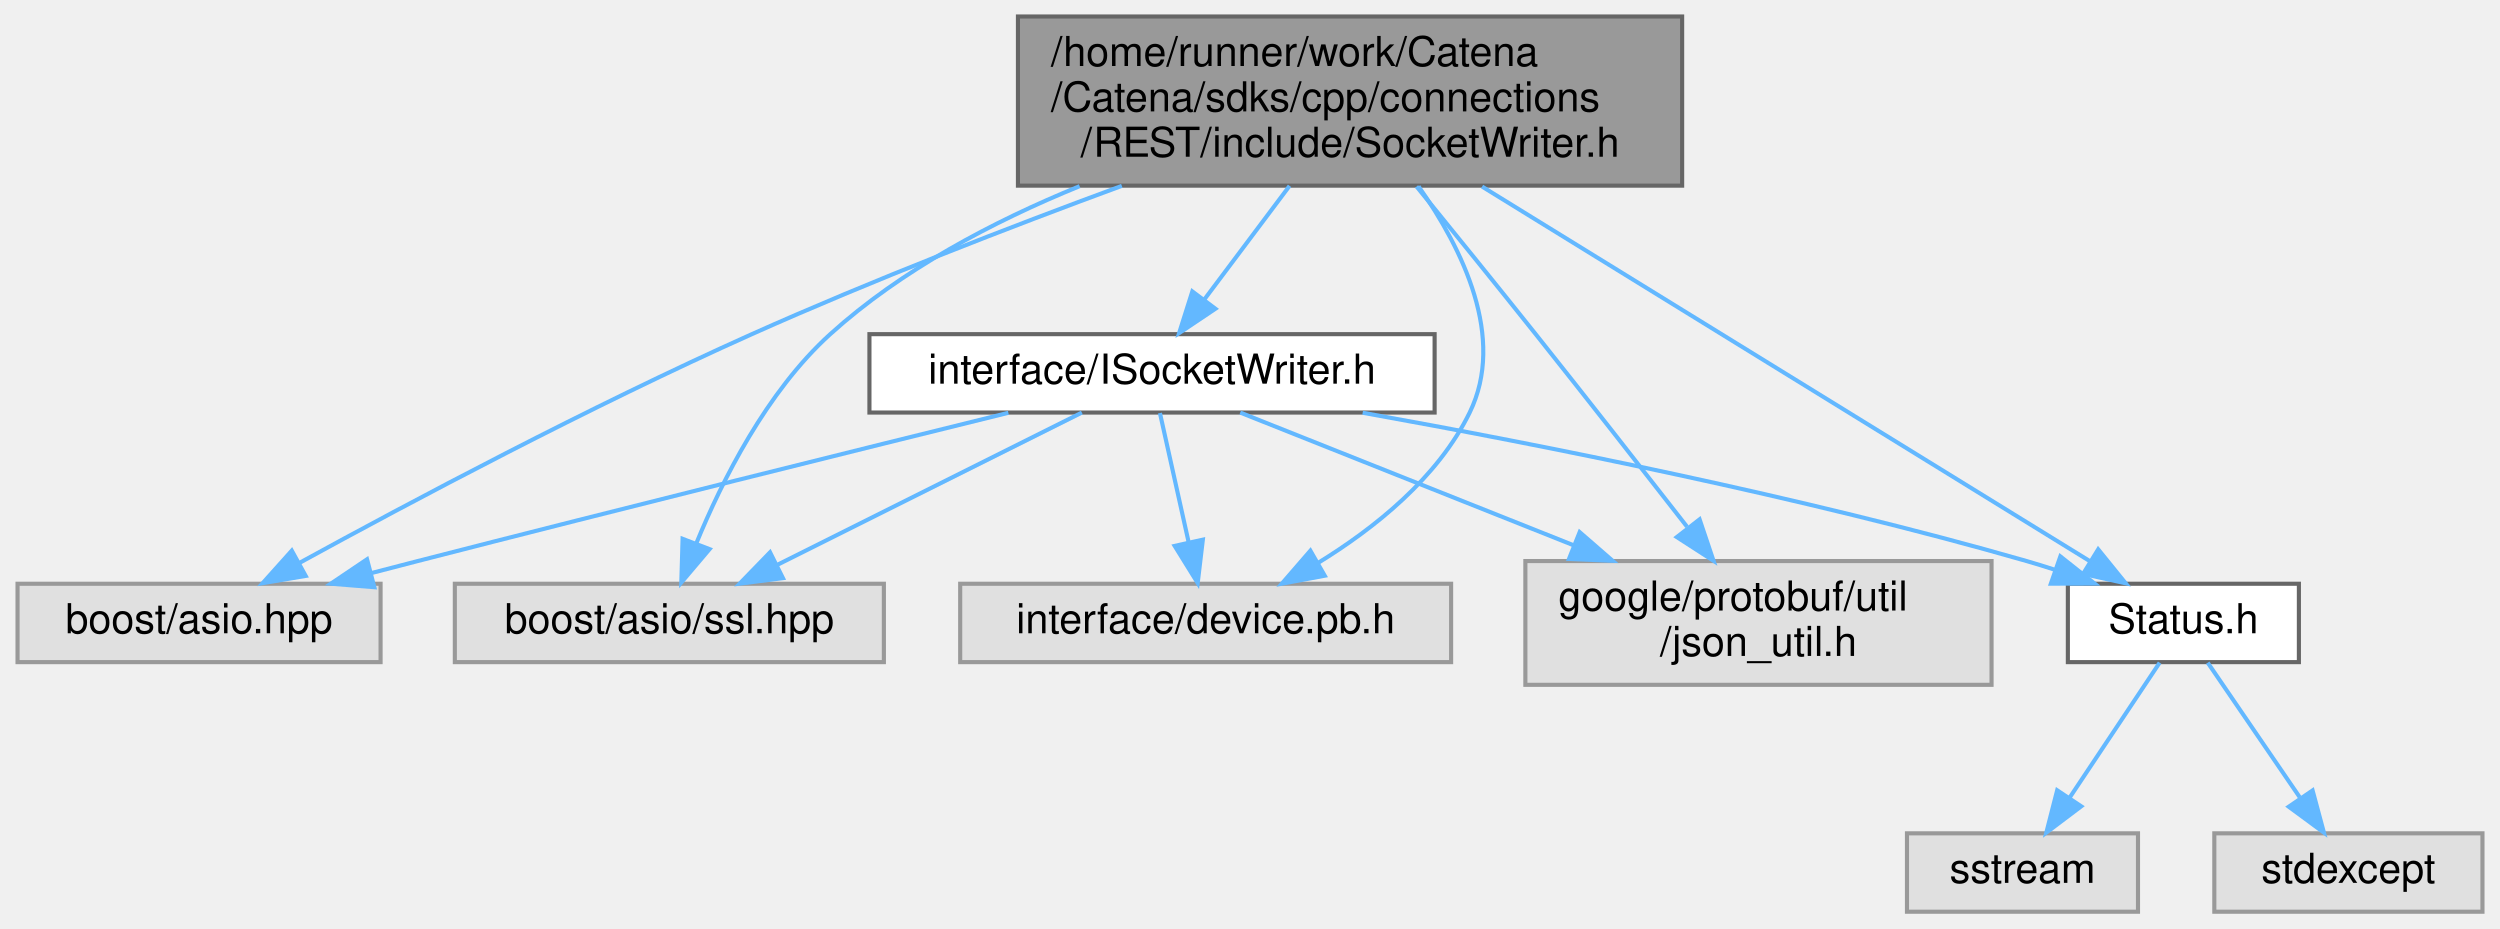
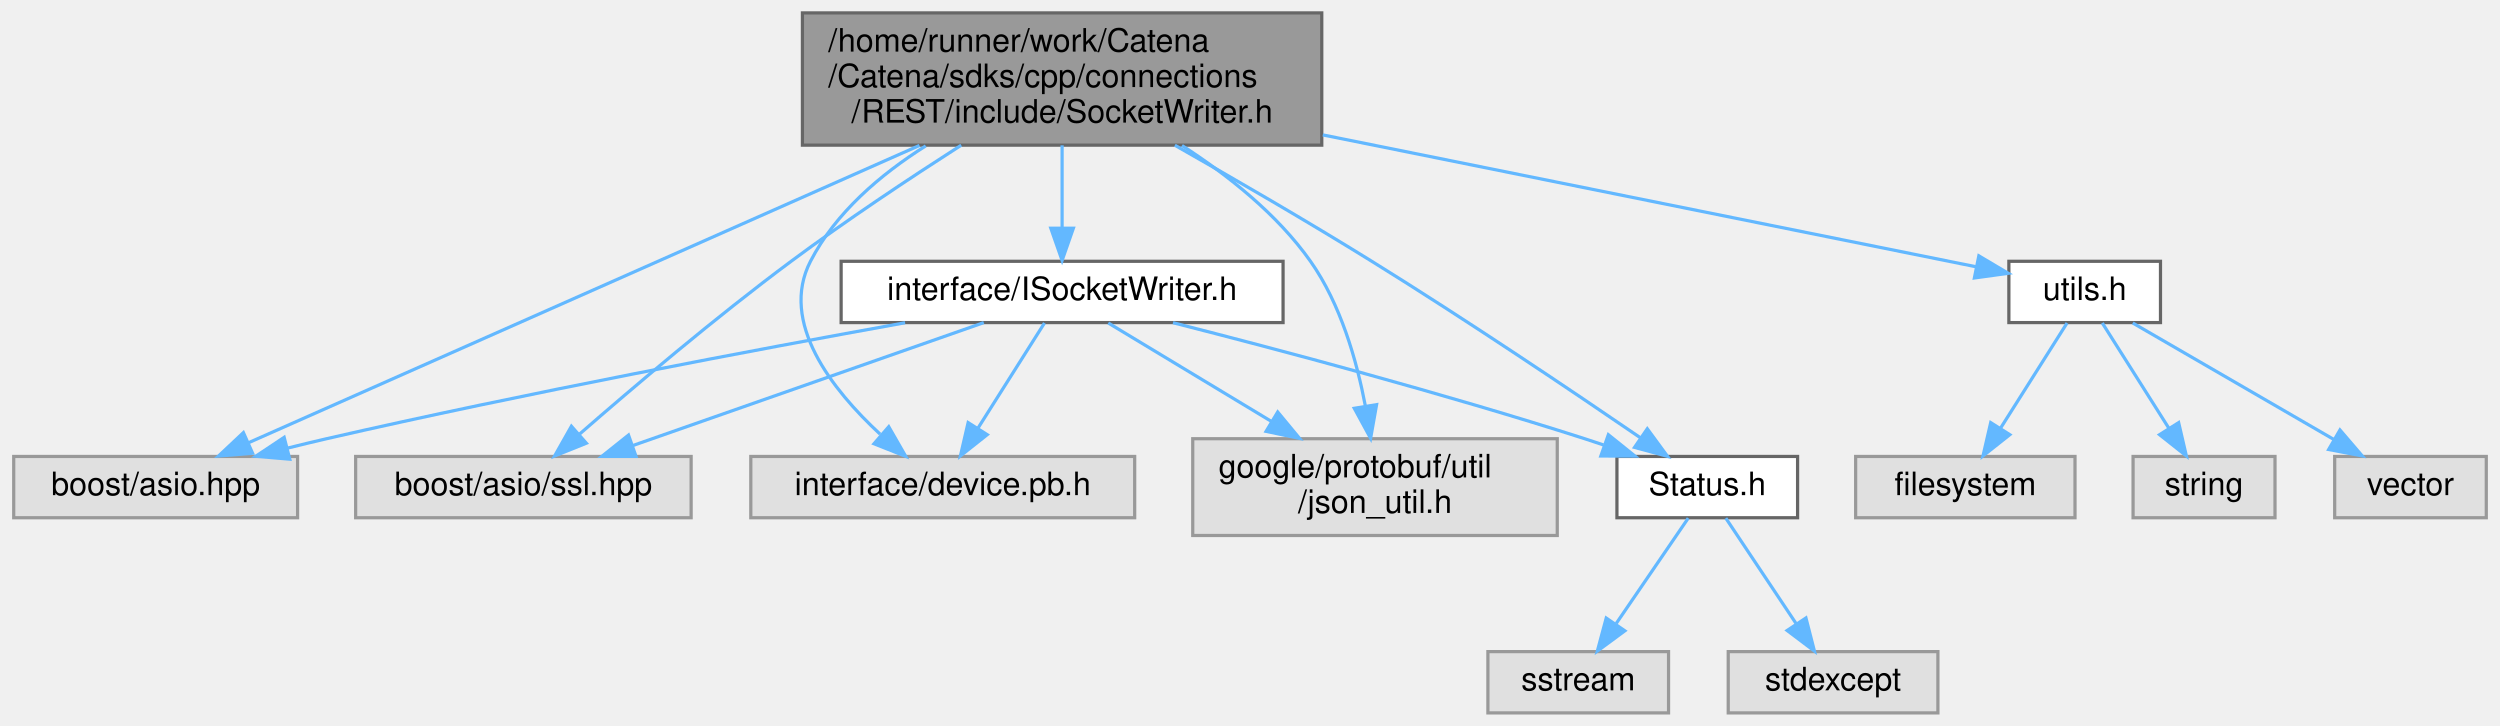
- <svg xmlns="http://www.w3.org/2000/svg" xmlns:xlink="http://www.w3.org/1999/xlink" width="606pt" height="225pt" viewBox="0.00 0.00 605.50 225.00">
+ <svg xmlns="http://www.w3.org/2000/svg" xmlns:xlink="http://www.w3.org/1999/xlink" width="775pt" height="225pt" viewBox="0.00 0.00 774.50 225.00">
  <g id="graph0" class="graph" transform="scale(1 1) rotate(0) translate(4 221)">
    <g id="Node000001" class="node">
      <g id="a_Node000001">
        <a xlink:title="Helper class used to write to a socket using boost.">
-           <polygon fill="#999999" stroke="#666666" points="403.5,-217 242.5,-217 242.5,-176 403.5,-176 403.5,-217" />
-           <text text-anchor="start" x="250.5" y="-205" font-family="Helvetica,sans-Serif" font-size="10.00">/home/runner/work/Catena</text>
-           <text text-anchor="start" x="250.5" y="-194" font-family="Helvetica,sans-Serif" font-size="10.00">/Catena/sdks/cpp/connections</text>
-           <text text-anchor="middle" x="323" y="-183" font-family="Helvetica,sans-Serif" font-size="10.00">/REST/include/SocketWriter.h</text>
+           <polygon fill="#999999" stroke="#666666" points="405.5,-217 244.5,-217 244.5,-176 405.5,-176 405.5,-217" />
+           <text text-anchor="start" x="252.5" y="-205" font-family="Helvetica,sans-Serif" font-size="10.00">/home/runner/work/Catena</text>
+           <text text-anchor="start" x="252.5" y="-194" font-family="Helvetica,sans-Serif" font-size="10.00">/Catena/sdks/cpp/connections</text>
+           <text text-anchor="middle" x="325" y="-183" font-family="Helvetica,sans-Serif" font-size="10.00">/REST/include/SocketWriter.h</text>
        </a>
      </g>
    </g>
    <g id="Node000002" class="node">
      <g id="a_Node000002">
        <a xlink:href="ISocketWriter_8h.html" target="_top" xlink:title="Interface for the SocketWriter class.">
-           <polygon fill="white" stroke="#666666" points="343.5,-140 206.5,-140 206.5,-121 343.5,-121 343.5,-140" />
-           <text text-anchor="middle" x="275" y="-128" font-family="Helvetica,sans-Serif" font-size="10.00">interface/ISocketWriter.h</text>
+           <polygon fill="white" stroke="#666666" points="393.5,-140 256.5,-140 256.5,-121 393.5,-121 393.5,-140" />
+           <text text-anchor="middle" x="325" y="-128" font-family="Helvetica,sans-Serif" font-size="10.00">interface/ISocketWriter.h</text>
        </a>
      </g>
    </g>
    <g id="edge1_Node000001_Node000002" class="edge">
      <g id="a_edge1_Node000001_Node000002">
        <a xlink:title=" ">
-           <path fill="none" stroke="#63b8ff" d="M308.34,-175.95C301.71,-167.11 293.95,-156.77 287.59,-148.29" />
-           <polygon fill="#63b8ff" stroke="#63b8ff" points="290.37,-146.16 281.57,-140.26 284.77,-150.36 290.37,-146.16" />
+           <path fill="none" stroke="#63b8ff" d="M325,-175.95C325,-167.85 325,-158.5 325,-150.47" />
+           <polygon fill="#63b8ff" stroke="#63b8ff" points="328.5,-150.26 325,-140.26 321.5,-150.26 328.5,-150.26" />
        </a>
      </g>
    </g>
    <g id="Node000003" class="node">
      <g id="a_Node000003">
        <a xlink:title=" ">
          <polygon fill="#e0e0e0" stroke="#999999" points="88,-79.5 0,-79.5 0,-60.5 88,-60.5 88,-79.5" />
          <text text-anchor="middle" x="44" y="-67.5" font-family="Helvetica,sans-Serif" font-size="10.00">boost/asio.hpp</text>
        </a>
      </g>
    </g>
    <g id="edge9_Node000001_Node000003" class="edge">
      <g id="a_edge9_Node000001_Node000003">
        <a xlink:title=" ">
-           <path fill="none" stroke="#63b8ff" d="M267.68,-175.95C240.39,-165.9 207.16,-153.04 178,-140 138.86,-122.49 94.92,-99.13 68.36,-84.57" />
-           <polygon fill="#63b8ff" stroke="#63b8ff" points="69.85,-81.4 59.41,-79.64 66.48,-87.53 69.85,-81.4" />
+           <path fill="none" stroke="#63b8ff" d="M280.78,-175.91C222.66,-150.16 122.16,-105.63 72.91,-83.81" />
+           <polygon fill="#63b8ff" stroke="#63b8ff" points="74.05,-80.49 63.49,-79.63 71.21,-86.89 74.05,-80.49" />
        </a>
      </g>
    </g>
    <g id="Node000004" class="node">
      <g id="a_Node000004">
        <a xlink:title=" ">
          <polygon fill="#e0e0e0" stroke="#999999" points="210,-79.5 106,-79.5 106,-60.5 210,-60.5 210,-79.5" />
          <text text-anchor="middle" x="158" y="-67.5" font-family="Helvetica,sans-Serif" font-size="10.00">boost/asio/ssl.hpp</text>
        </a>
      </g>
    </g>
    <g id="edge10_Node000001_Node000004" class="edge">
      <g id="a_edge10_Node000001_Node000004">
        <a xlink:title=" ">
-           <path fill="none" stroke="#63b8ff" d="M257.45,-175.87C236.44,-167.3 214.19,-155.56 197,-140 181.58,-126.05 170.78,-104.52 164.51,-89.23" />
-           <polygon fill="#63b8ff" stroke="#63b8ff" points="167.75,-87.89 160.9,-79.8 161.21,-90.39 167.75,-87.89" />
+           <path fill="none" stroke="#63b8ff" d="M293.72,-175.99C277.67,-165.7 257.98,-152.61 241,-140 217.55,-122.59 191.9,-100.81 175.41,-86.43" />
+           <polygon fill="#63b8ff" stroke="#63b8ff" points="177.51,-83.61 167.68,-79.65 172.89,-88.87 177.51,-83.61" />
        </a>
      </g>
    </g>
    <g id="Node000005" class="node">
      <g id="a_Node000005">
        <a xlink:title=" ">
          <polygon fill="#e0e0e0" stroke="#999999" points="347.5,-79.5 228.5,-79.5 228.5,-60.5 347.5,-60.5 347.5,-79.5" />
          <text text-anchor="middle" x="288" y="-67.5" font-family="Helvetica,sans-Serif" font-size="10.00">interface/device.pb.h</text>
        </a>
      </g>
    </g>
    <g id="edge11_Node000001_Node000005" class="edge">
      <g id="a_edge11_Node000001_Node000005">
        <a xlink:title=" ">
-           <path fill="none" stroke="#63b8ff" d="M339.6,-175.83C350.35,-160.59 360.82,-139.09 352,-121 344.29,-105.2 328.91,-92.93 315.16,-84.5" />
-           <polygon fill="#63b8ff" stroke="#63b8ff" points="316.87,-81.45 306.45,-79.51 313.39,-87.52 316.87,-81.45" />
+           <path fill="none" stroke="#63b8ff" d="M282.72,-175.77C268.73,-166.94 254.77,-155.07 247,-140 237.25,-121.09 253.72,-100.18 268.6,-86.4" />
+           <polygon fill="#63b8ff" stroke="#63b8ff" points="271.26,-88.72 276.53,-79.53 266.68,-83.43 271.26,-88.72" />
        </a>
      </g>
    </g>
    <g id="Node000006" class="node">
      <g id="a_Node000006">
        <a xlink:title=" ">
          <polygon fill="#e0e0e0" stroke="#999999" points="478.5,-85 365.5,-85 365.5,-55 478.5,-55 478.5,-85" />
          <text text-anchor="start" x="373.5" y="-73" font-family="Helvetica,sans-Serif" font-size="10.00">google/protobuf/util</text>
          <text text-anchor="middle" x="422" y="-62" font-family="Helvetica,sans-Serif" font-size="10.00">/json_util.h</text>
        </a>
      </g>
    </g>
    <g id="edge12_Node000001_Node000006" class="edge">
      <g id="a_edge12_Node000001_Node000006">
        <a xlink:title=" ">
-           <path fill="none" stroke="#63b8ff" d="M339.12,-175.79C347.73,-165.21 358.49,-151.93 368,-140 380.36,-124.48 394.14,-106.87 404.69,-93.32" />
-           <polygon fill="#63b8ff" stroke="#63b8ff" points="407.73,-95.11 411.11,-85.06 402.21,-90.81 407.73,-95.11" />
+           <path fill="none" stroke="#63b8ff" d="M362.17,-175.88C376.44,-166.69 391.74,-154.54 402,-140 411.34,-126.76 416.35,-109.19 419.02,-95.1" />
+           <polygon fill="#63b8ff" stroke="#63b8ff" points="422.49,-95.56 420.64,-85.12 415.58,-94.43 422.49,-95.56" />
        </a>
      </g>
    </g>
    <g id="Node000007" class="node">
      <g id="a_Node000007">
        <a xlink:href="Status_8h.html" target="_top" xlink:title="Communicates failure status using gRPC's codes.">
          <polygon fill="white" stroke="#666666" points="553,-79.5 497,-79.5 497,-60.5 553,-60.5 553,-79.5" />
          <text text-anchor="middle" x="525" y="-67.5" font-family="Helvetica,sans-Serif" font-size="10.00">Status.h</text>
        </a>
      </g>
    </g>
    <g id="edge13_Node000001_Node000007" class="edge">
      <g id="a_edge13_Node000001_Node000007">
        <a xlink:title=" ">
-           <path fill="none" stroke="#63b8ff" d="M355.01,-175.77C396.06,-150.47 466.24,-107.21 502.24,-85.03" />
-           <polygon fill="#63b8ff" stroke="#63b8ff" points="504.35,-87.84 511.02,-79.61 500.68,-81.88 504.35,-87.84" />
+           <path fill="none" stroke="#63b8ff" d="M359.96,-175.97C378.3,-165.56 401.04,-152.38 421,-140 450.36,-121.8 483.48,-99.51 504.29,-85.28" />
+           <polygon fill="#63b8ff" stroke="#63b8ff" points="506.41,-88.08 512.67,-79.54 502.45,-82.31 506.41,-88.08" />
+         </a>
+       </g>
+     </g>
+     <g id="Node000010" class="node">
+       <g id="a_Node000010">
+         <a xlink:href="utils_8h.html" target="_top" xlink:title="Utility functions.">
+           <polygon fill="white" stroke="#666666" points="665.5,-140 618.5,-140 618.5,-121 665.5,-121 665.5,-140" />
+           <text text-anchor="middle" x="642" y="-128" font-family="Helvetica,sans-Serif" font-size="10.00">utils.h</text>
+         </a>
+       </g>
+     </g>
+     <g id="edge14_Node000001_Node000010" class="edge">
+       <g id="a_edge14_Node000001_Node000010">
+         <a xlink:title=" ">
+           <path fill="none" stroke="#63b8ff" d="M405.81,-179.18C471.44,-165.94 560.67,-147.92 608.47,-138.27" />
+           <polygon fill="#63b8ff" stroke="#63b8ff" points="609.19,-141.69 618.3,-136.28 607.81,-134.83 609.19,-141.69" />
        </a>
      </g>
    </g>
    <g id="edge2_Node000002_Node000003" class="edge">
      <g id="a_edge2_Node000002_Node000003">
        <a xlink:title=" ">
-           <path fill="none" stroke="#63b8ff" d="M240.18,-120.94C204.27,-112.08 146.67,-97.77 97,-85 93.38,-84.07 89.62,-83.09 85.85,-82.11" />
-           <polygon fill="#63b8ff" stroke="#63b8ff" points="86.49,-78.66 75.93,-79.51 84.72,-85.43 86.49,-78.66" />
+           <path fill="none" stroke="#63b8ff" d="M276.33,-120.95C230.03,-112.6 158.52,-99.11 97,-85 93.09,-84.1 89.04,-83.12 84.99,-82.11" />
+           <polygon fill="#63b8ff" stroke="#63b8ff" points="85.58,-78.65 75.02,-79.56 83.84,-85.43 85.58,-78.65" />
        </a>
      </g>
    </g>
    <g id="edge3_Node000002_Node000004" class="edge">
      <g id="a_edge3_Node000002_Node000004">
        <a xlink:title=" ">
-           <path fill="none" stroke="#63b8ff" d="M257.99,-120.99C238.58,-111.29 206.61,-95.31 184.06,-84.03" />
-           <polygon fill="#63b8ff" stroke="#63b8ff" points="185.54,-80.86 175.03,-79.52 182.41,-87.12 185.54,-80.86" />
+           <path fill="none" stroke="#63b8ff" d="M300.72,-120.99C272.02,-110.94 224.11,-94.16 191.8,-82.84" />
+           <polygon fill="#63b8ff" stroke="#63b8ff" points="192.91,-79.52 182.31,-79.52 190.59,-86.13 192.91,-79.52" />
        </a>
      </g>
    </g>
    <g id="edge4_Node000002_Node000005" class="edge">
      <g id="a_edge4_Node000002_Node000005">
        <a xlink:title=" ">
-           <path fill="none" stroke="#63b8ff" d="M276.92,-120.87C278.74,-112.66 281.55,-100.04 283.88,-89.55" />
-           <polygon fill="#63b8ff" stroke="#63b8ff" points="287.32,-90.19 286.07,-79.67 280.49,-88.67 287.32,-90.19" />
+           <path fill="none" stroke="#63b8ff" d="M319.54,-120.87C314.13,-112.31 305.69,-98.97 298.9,-88.24" />
+           <polygon fill="#63b8ff" stroke="#63b8ff" points="301.79,-86.25 293.48,-79.67 295.87,-89.99 301.79,-86.25" />
        </a>
      </g>
    </g>
    <g id="edge5_Node000002_Node000006" class="edge">
      <g id="a_edge5_Node000002_Node000006">
        <a xlink:title=" ">
-           <path fill="none" stroke="#63b8ff" d="M296.38,-120.99C317.44,-112.61 350.27,-99.55 377.08,-88.87" />
-           <polygon fill="#63b8ff" stroke="#63b8ff" points="378.66,-92.01 386.66,-85.06 376.07,-85.51 378.66,-92.01" />
+           <path fill="none" stroke="#63b8ff" d="M339.31,-120.87C352.6,-112.86 372.84,-100.65 389.97,-90.31" />
+           <polygon fill="#63b8ff" stroke="#63b8ff" points="391.84,-93.28 398.6,-85.11 388.23,-87.28 391.84,-93.28" />
        </a>
      </g>
    </g>
    <g id="edge6_Node000002_Node000007" class="edge">
      <g id="a_edge6_Node000002_Node000007">
        <a xlink:title=" ">
-           <path fill="none" stroke="#63b8ff" d="M326.06,-120.95C369.32,-113.19 432.78,-100.59 487,-85 489.28,-84.34 491.62,-83.62 493.96,-82.85" />
-           <polygon fill="#63b8ff" stroke="#63b8ff" points="495.18,-86.13 503.48,-79.55 492.88,-79.52 495.18,-86.13" />
+           <path fill="none" stroke="#63b8ff" d="M359.38,-120.96C392.35,-112.56 443.4,-98.99 487,-85 488.91,-84.39 490.86,-83.74 492.83,-83.07" />
+           <polygon fill="#63b8ff" stroke="#63b8ff" points="494.34,-86.24 502.6,-79.61 492.01,-79.64 494.34,-86.24" />
        </a>
      </g>
    </g>
    <g id="Node000008" class="node">
      <g id="a_Node000008">
        <a xlink:title=" ">
-           <polygon fill="#e0e0e0" stroke="#999999" points="514,-19 458,-19 458,0 514,0 514,-19" />
-           <text text-anchor="middle" x="486" y="-7" font-family="Helvetica,sans-Serif" font-size="10.00">sstream</text>
+           <polygon fill="#e0e0e0" stroke="#999999" points="513,-19 457,-19 457,0 513,0 513,-19" />
+           <text text-anchor="middle" x="485" y="-7" font-family="Helvetica,sans-Serif" font-size="10.00">sstream</text>
        </a>
      </g>
    </g>
    <g id="edge7_Node000007_Node000008" class="edge">
      <g id="a_edge7_Node000007_Node000008">
        <a xlink:title=" ">
-           <path fill="none" stroke="#63b8ff" d="M519.25,-60.37C513.54,-51.81 504.65,-38.47 497.49,-27.74" />
-           <polygon fill="#63b8ff" stroke="#63b8ff" points="500.24,-25.55 491.78,-19.17 494.41,-29.43 500.24,-25.55" />
+           <path fill="none" stroke="#63b8ff" d="M519.1,-60.37C513.25,-51.81 504.13,-38.47 496.79,-27.74" />
+           <polygon fill="#63b8ff" stroke="#63b8ff" points="499.46,-25.45 490.93,-19.17 493.68,-29.4 499.46,-25.45" />
        </a>
      </g>
    </g>
    <g id="Node000009" class="node">
      <g id="a_Node000009">
        <a xlink:title=" ">
-           <polygon fill="#e0e0e0" stroke="#999999" points="597.5,-19 532.5,-19 532.5,0 597.5,0 597.5,-19" />
-           <text text-anchor="middle" x="565" y="-7" font-family="Helvetica,sans-Serif" font-size="10.00">stdexcept</text>
+           <polygon fill="#e0e0e0" stroke="#999999" points="596.5,-19 531.5,-19 531.5,0 596.5,0 596.5,-19" />
+           <text text-anchor="middle" x="564" y="-7" font-family="Helvetica,sans-Serif" font-size="10.00">stdexcept</text>
        </a>
      </g>
    </g>
    <g id="edge8_Node000007_Node000009" class="edge">
      <g id="a_edge8_Node000007_Node000009">
        <a xlink:title=" ">
-           <path fill="none" stroke="#63b8ff" d="M530.9,-60.37C536.75,-51.81 545.87,-38.47 553.21,-27.74" />
-           <polygon fill="#63b8ff" stroke="#63b8ff" points="556.32,-29.4 559.07,-19.17 550.54,-25.45 556.32,-29.4" />
+           <path fill="none" stroke="#63b8ff" d="M530.75,-60.37C536.46,-51.81 545.35,-38.47 552.51,-27.74" />
+           <polygon fill="#63b8ff" stroke="#63b8ff" points="555.59,-29.43 558.22,-19.17 549.76,-25.55 555.59,-29.43" />
+         </a>
+       </g>
+     </g>
+     <g id="Node000011" class="node">
+       <g id="a_Node000011">
+         <a xlink:title=" ">
+           <polygon fill="#e0e0e0" stroke="#999999" points="639,-79.5 571,-79.5 571,-60.5 639,-60.5 639,-79.5" />
+           <text text-anchor="middle" x="605" y="-67.5" font-family="Helvetica,sans-Serif" font-size="10.00">filesystem</text>
+         </a>
+       </g>
+     </g>
+     <g id="edge15_Node000010_Node000011" class="edge">
+       <g id="a_edge15_Node000010_Node000011">
+         <a xlink:title=" ">
+           <path fill="none" stroke="#63b8ff" d="M636.54,-120.87C631.13,-112.31 622.69,-98.97 615.9,-88.24" />
+           <polygon fill="#63b8ff" stroke="#63b8ff" points="618.79,-86.25 610.48,-79.67 612.87,-89.99 618.79,-86.25" />
+         </a>
+       </g>
+     </g>
+     <g id="Node000012" class="node">
+       <g id="a_Node000012">
+         <a xlink:title=" ">
+           <polygon fill="#e0e0e0" stroke="#999999" points="701,-79.5 657,-79.5 657,-60.5 701,-60.5 701,-79.5" />
+           <text text-anchor="middle" x="679" y="-67.5" font-family="Helvetica,sans-Serif" font-size="10.00">string</text>
+         </a>
+       </g>
+     </g>
+     <g id="edge16_Node000010_Node000012" class="edge">
+       <g id="a_edge16_Node000010_Node000012">
+         <a xlink:title=" ">
+           <path fill="none" stroke="#63b8ff" d="M647.46,-120.87C652.87,-112.31 661.31,-98.97 668.1,-88.24" />
+           <polygon fill="#63b8ff" stroke="#63b8ff" points="671.13,-89.99 673.52,-79.67 665.21,-86.25 671.13,-89.99" />
+         </a>
+       </g>
+     </g>
+     <g id="Node000013" class="node">
+       <g id="a_Node000013">
+         <a xlink:title=" ">
+           <polygon fill="#e0e0e0" stroke="#999999" points="766.5,-79.5 719.5,-79.5 719.5,-60.5 766.5,-60.5 766.5,-79.5" />
+           <text text-anchor="middle" x="743" y="-67.5" font-family="Helvetica,sans-Serif" font-size="10.00">vector</text>
+         </a>
+       </g>
+     </g>
+     <g id="edge17_Node000010_Node000013" class="edge">
+       <g id="a_edge17_Node000010_Node000013">
+         <a xlink:title=" ">
+           <path fill="none" stroke="#63b8ff" d="M656.9,-120.87C673.31,-111.36 699.93,-95.95 719.23,-84.77" />
+           <polygon fill="#63b8ff" stroke="#63b8ff" points="721.14,-87.71 728.04,-79.67 717.63,-81.65 721.14,-87.71" />
        </a>
      </g>
    </g>
  </g>
</svg>
